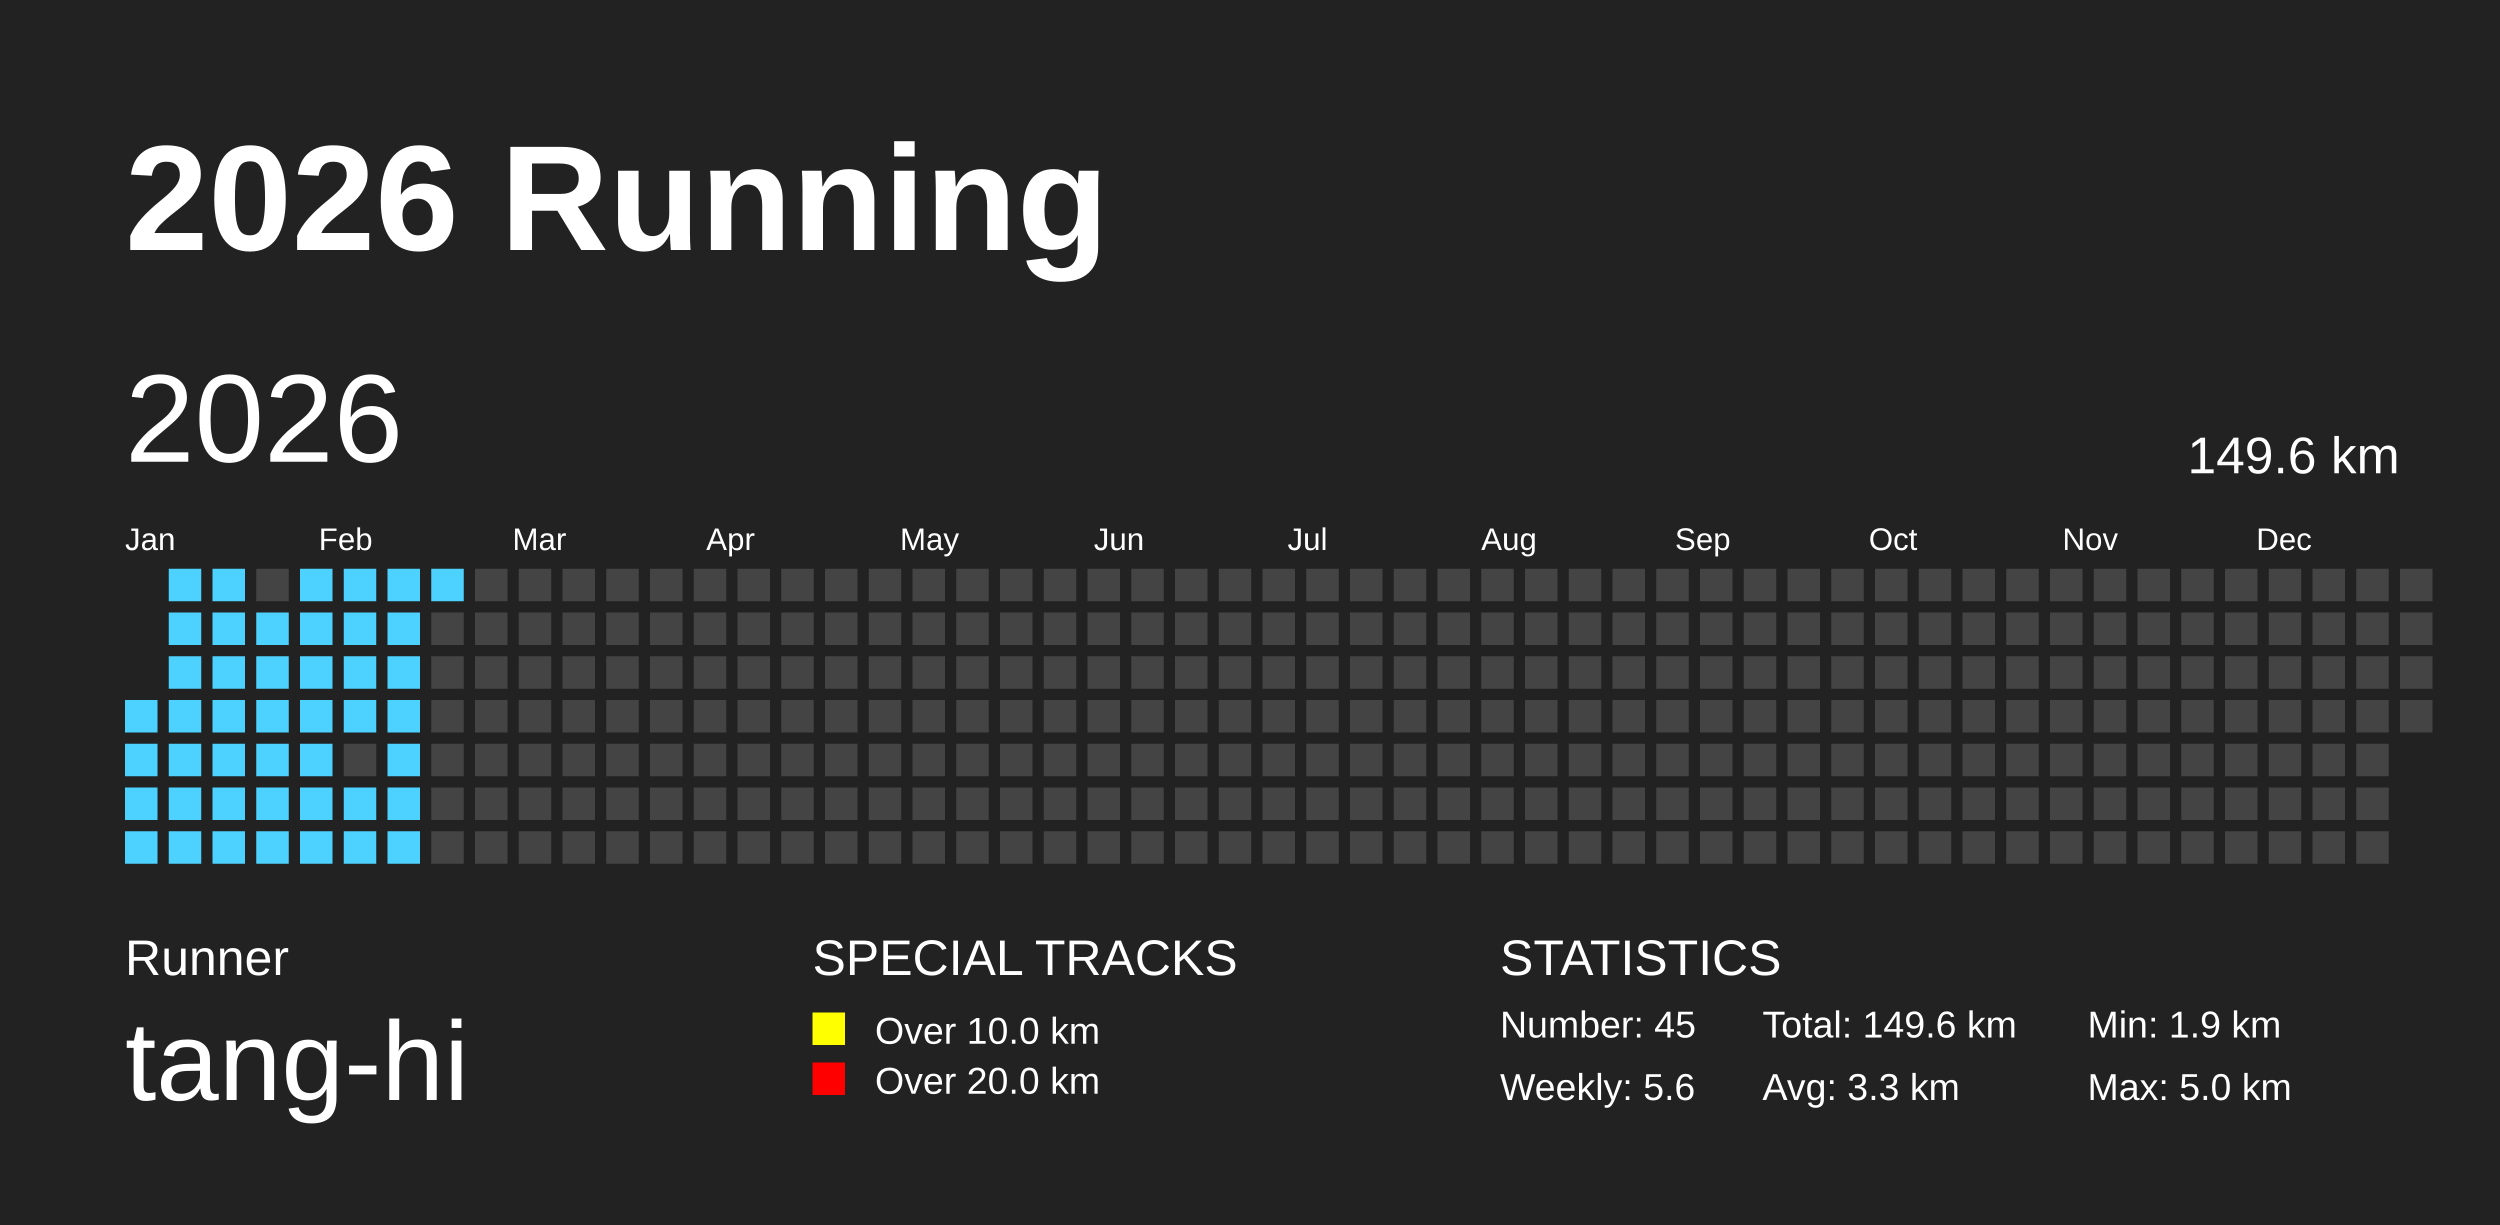
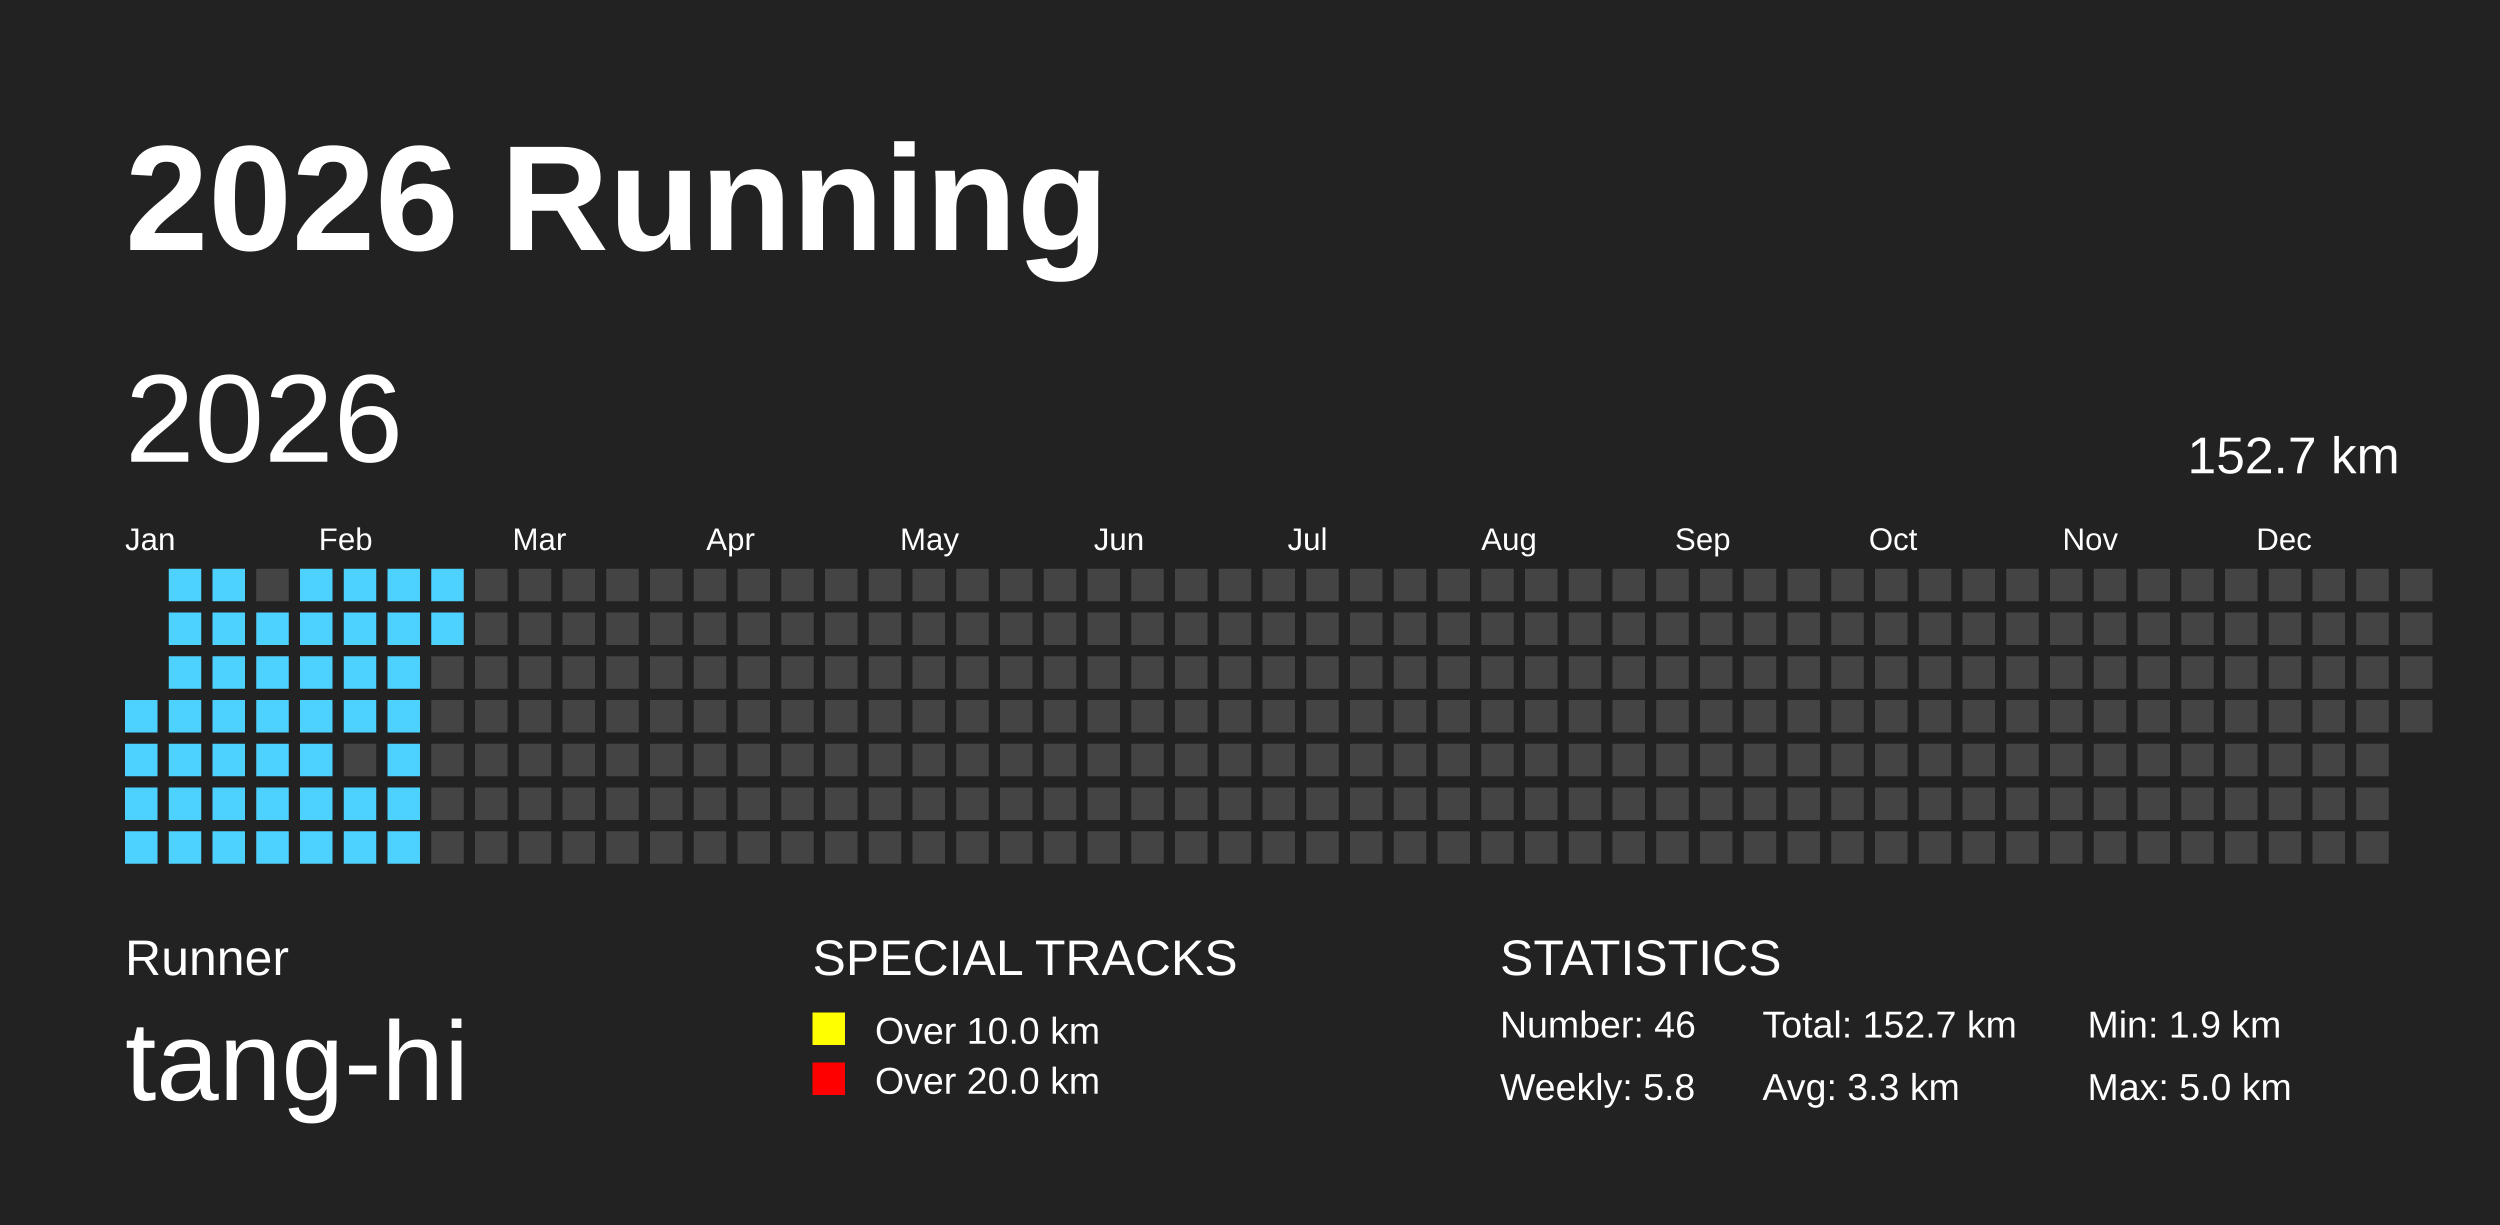
<svg xmlns="http://www.w3.org/2000/svg" baseProfile="full" height="98mm" version="1.1" viewBox="0,0,200,98" width="200mm">
  <defs />
  <rect fill="#222222" height="98" width="200" x="0" y="0" />
  <text fill="#FFFFFF" style="font-size:12px; font-family:Arial; font-weight:bold;" x="10" y="20">2026 Running</text>
  <text fill="#FFFFFF" style="font-size:4px; font-family:Arial" x="10" y="78">Runner</text>
  <text fill="#FFFFFF" style="font-size:9px; font-family:Arial" x="10" y="88">tang-hi</text>
  <text fill="#FFFFFF" style="font-size:4px; font-family:Arial" x="65" y="78">SPECIAL TRACKS</text>
  <rect fill="yellow" height="2.6" width="2.6" x="65" y="81" />
  <text fill="#FFFFFF" style="font-size:3px; font-family:Arial" x="70" y="83.5">Over 10.0 km</text>
  <rect fill="red" height="2.6" width="2.6" x="65" y="85" />
  <text fill="#FFFFFF" style="font-size:3px; font-family:Arial" x="70" y="87.5">Over 20.0 km</text>
  <text fill="#FFFFFF" style="font-size:4px; font-family:Arial" x="120" y="78">STATISTICS</text>
-   <text fill="#FFFFFF" style="font-size:3px; font-family:Arial" x="120" y="83">Number: 45</text>
-   <text fill="#FFFFFF" style="font-size:3px; font-family:Arial" x="120" y="88">Weekly: 5.6</text>
-   <text fill="#FFFFFF" style="font-size:3px; font-family:Arial" x="141" y="83">Total: 149.6 km</text>
+   <text fill="#FFFFFF" style="font-size:3px; font-family:Arial" x="120" y="83">Number: 46</text>
+   <text fill="#FFFFFF" style="font-size:3px; font-family:Arial" x="120" y="88">Weekly: 5.8</text>
+   <text fill="#FFFFFF" style="font-size:3px; font-family:Arial" x="141" y="83">Total: 152.7 km</text>
  <text fill="#FFFFFF" style="font-size:3px; font-family:Arial" x="141" y="88">Avg: 3.3 km</text>
  <text fill="#FFFFFF" style="font-size:3px; font-family:Arial" x="167" y="83">Min: 1.9 km</text>
  <text fill="#FFFFFF" style="font-size:3px; font-family:Arial" x="167" y="88">Max: 5.0 km</text>
  <text dominant-baseline="hanging" fill="#FFFFFF" style="font-size:10.0px; font-family:Arial;" x="10" y="30">2026</text>
-   <text dominant-baseline="hanging" fill="#FFFFFF" style="font-size:4.125px; font-family:Arial;" x="175" y="35">149.6 km</text>
+   <text dominant-baseline="hanging" fill="#FFFFFF" style="font-size:4.125px; font-family:Arial;" x="175" y="35">152.7 km</text>
  <text fill="#FFFFFF" style="font-size:2.5px; font-family:Arial" x="10.0" y="44">Jan</text>
  <text fill="#FFFFFF" style="font-size:2.5px; font-family:Arial" x="25.5" y="44">Feb</text>
  <text fill="#FFFFFF" style="font-size:2.5px; font-family:Arial" x="41.0" y="44">Mar</text>
  <text fill="#FFFFFF" style="font-size:2.5px; font-family:Arial" x="56.5" y="44">Apr</text>
  <text fill="#FFFFFF" style="font-size:2.5px; font-family:Arial" x="72.0" y="44">May</text>
  <text fill="#FFFFFF" style="font-size:2.5px; font-family:Arial" x="87.5" y="44">Jun</text>
  <text fill="#FFFFFF" style="font-size:2.5px; font-family:Arial" x="103.0" y="44">Jul</text>
  <text fill="#FFFFFF" style="font-size:2.5px; font-family:Arial" x="118.5" y="44">Aug</text>
  <text fill="#FFFFFF" style="font-size:2.5px; font-family:Arial" x="134.0" y="44">Sep</text>
  <text fill="#FFFFFF" style="font-size:2.5px; font-family:Arial" x="149.5" y="44">Oct</text>
  <text fill="#FFFFFF" style="font-size:2.5px; font-family:Arial" x="165.0" y="44">Nov</text>
  <text fill="#FFFFFF" style="font-size:2.5px; font-family:Arial" x="180.5" y="44">Dec</text>
  <rect fill="#4DD2FF" height="2.6" width="2.6" x="10.0" y="56.0" />
  <rect fill="#4DD2FF" height="2.6" width="2.6" x="10.0" y="59.5" />
  <rect fill="#4DD2FF" height="2.6" width="2.6" x="10.0" y="63.0" />
  <rect fill="#4DD2FF" height="2.6" width="2.6" x="10.0" y="66.5" />
  <rect fill="#4DD2FF" height="2.6" width="2.6" x="13.5" y="45.5" />
  <rect fill="#4DD2FF" height="2.6" width="2.6" x="13.5" y="49.0" />
  <rect fill="#4DD2FF" height="2.6" width="2.6" x="13.5" y="52.5" />
  <rect fill="#4DD2FF" height="2.6" width="2.6" x="13.5" y="56.0" />
  <rect fill="#4DD2FF" height="2.6" width="2.6" x="13.5" y="59.5" />
  <rect fill="#4DD2FF" height="2.6" width="2.6" x="13.5" y="63.0" />
  <rect fill="#4DD2FF" height="2.6" width="2.6" x="13.5" y="66.5" />
  <rect fill="#4DD2FF" height="2.6" width="2.6" x="17.0" y="45.5" />
  <rect fill="#4DD2FF" height="2.6" width="2.6" x="17.0" y="49.0" />
  <rect fill="#4DD2FF" height="2.6" width="2.6" x="17.0" y="52.5" />
  <rect fill="#4DD2FF" height="2.6" width="2.6" x="17.0" y="56.0" />
  <rect fill="#4DD2FF" height="2.6" width="2.6" x="17.0" y="59.5" />
  <rect fill="#4DD2FF" height="2.6" width="2.6" x="17.0" y="63.0" />
  <rect fill="#4DD2FF" height="2.6" width="2.6" x="17.0" y="66.5" />
  <rect fill="#444444" height="2.6" width="2.6" x="20.5" y="45.5" />
  <rect fill="#4DD2FF" height="2.6" width="2.6" x="20.5" y="49.0" />
  <rect fill="#4DD2FF" height="2.6" width="2.6" x="20.5" y="52.5" />
  <rect fill="#4DD2FF" height="2.6" width="2.6" x="20.5" y="56.0" />
  <rect fill="#4DD2FF" height="2.6" width="2.6" x="20.5" y="59.5" />
  <rect fill="#4DD2FF" height="2.6" width="2.6" x="20.5" y="63.0" />
  <rect fill="#4DD2FF" height="2.6" width="2.6" x="20.5" y="66.5" />
  <rect fill="#4DD2FF" height="2.6" width="2.6" x="24.0" y="45.5" />
  <rect fill="#4DD2FF" height="2.6" width="2.6" x="24.0" y="49.0" />
  <rect fill="#4DD2FF" height="2.6" width="2.6" x="24.0" y="52.5" />
  <rect fill="#4DD2FF" height="2.6" width="2.6" x="24.0" y="56.0" />
  <rect fill="#4DD2FF" height="2.6" width="2.6" x="24.0" y="59.5" />
  <rect fill="#4DD2FF" height="2.6" width="2.6" x="24.0" y="63.0" />
  <rect fill="#4DD2FF" height="2.6" width="2.6" x="24.0" y="66.5" />
  <rect fill="#4DD2FF" height="2.6" width="2.6" x="27.5" y="45.5" />
  <rect fill="#4DD2FF" height="2.6" width="2.6" x="27.5" y="49.0" />
  <rect fill="#4DD2FF" height="2.6" width="2.6" x="27.5" y="52.5" />
  <rect fill="#4DD2FF" height="2.6" width="2.6" x="27.5" y="56.0" />
  <rect fill="#444444" height="2.6" width="2.6" x="27.5" y="59.5" />
  <rect fill="#4DD2FF" height="2.6" width="2.6" x="27.5" y="63.0" />
  <rect fill="#4DD2FF" height="2.6" width="2.6" x="27.5" y="66.5" />
  <rect fill="#4DD2FF" height="2.6" width="2.6" x="31.0" y="45.5" />
  <rect fill="#4DD2FF" height="2.6" width="2.6" x="31.0" y="49.0" />
  <rect fill="#4DD2FF" height="2.6" width="2.6" x="31.0" y="52.5" />
  <rect fill="#4DD2FF" height="2.6" width="2.6" x="31.0" y="56.0" />
  <rect fill="#4DD2FF" height="2.6" width="2.6" x="31.0" y="59.5" />
  <rect fill="#4DD2FF" height="2.6" width="2.6" x="31.0" y="63.0" />
  <rect fill="#4DD2FF" height="2.6" width="2.6" x="31.0" y="66.5" />
  <rect fill="#4DD2FF" height="2.6" width="2.6" x="34.5" y="45.5" />
-   <rect fill="#444444" height="2.6" width="2.6" x="34.5" y="49.0" />
+   <rect fill="#4DD2FF" height="2.6" width="2.6" x="34.5" y="49.0" />
  <rect fill="#444444" height="2.6" width="2.6" x="34.5" y="52.5" />
  <rect fill="#444444" height="2.6" width="2.6" x="34.5" y="56.0" />
  <rect fill="#444444" height="2.6" width="2.6" x="34.5" y="59.5" />
  <rect fill="#444444" height="2.6" width="2.6" x="34.5" y="63.0" />
  <rect fill="#444444" height="2.6" width="2.6" x="34.5" y="66.5" />
  <rect fill="#444444" height="2.6" width="2.6" x="38.0" y="45.5" />
  <rect fill="#444444" height="2.6" width="2.6" x="38.0" y="49.0" />
  <rect fill="#444444" height="2.6" width="2.6" x="38.0" y="52.5" />
  <rect fill="#444444" height="2.6" width="2.6" x="38.0" y="56.0" />
  <rect fill="#444444" height="2.6" width="2.6" x="38.0" y="59.5" />
  <rect fill="#444444" height="2.6" width="2.6" x="38.0" y="63.0" />
  <rect fill="#444444" height="2.6" width="2.6" x="38.0" y="66.5" />
  <rect fill="#444444" height="2.6" width="2.6" x="41.5" y="45.5" />
  <rect fill="#444444" height="2.6" width="2.6" x="41.5" y="49.0" />
  <rect fill="#444444" height="2.6" width="2.6" x="41.5" y="52.5" />
  <rect fill="#444444" height="2.6" width="2.6" x="41.5" y="56.0" />
  <rect fill="#444444" height="2.6" width="2.6" x="41.5" y="59.5" />
  <rect fill="#444444" height="2.6" width="2.6" x="41.5" y="63.0" />
  <rect fill="#444444" height="2.6" width="2.6" x="41.5" y="66.5" />
  <rect fill="#444444" height="2.6" width="2.6" x="45.0" y="45.5" />
  <rect fill="#444444" height="2.6" width="2.6" x="45.0" y="49.0" />
  <rect fill="#444444" height="2.6" width="2.6" x="45.0" y="52.5" />
  <rect fill="#444444" height="2.6" width="2.6" x="45.0" y="56.0" />
  <rect fill="#444444" height="2.6" width="2.6" x="45.0" y="59.5" />
  <rect fill="#444444" height="2.6" width="2.6" x="45.0" y="63.0" />
  <rect fill="#444444" height="2.6" width="2.6" x="45.0" y="66.5" />
  <rect fill="#444444" height="2.6" width="2.6" x="48.5" y="45.5" />
  <rect fill="#444444" height="2.6" width="2.6" x="48.5" y="49.0" />
  <rect fill="#444444" height="2.6" width="2.6" x="48.5" y="52.5" />
  <rect fill="#444444" height="2.6" width="2.6" x="48.5" y="56.0" />
  <rect fill="#444444" height="2.6" width="2.6" x="48.5" y="59.5" />
  <rect fill="#444444" height="2.6" width="2.6" x="48.5" y="63.0" />
  <rect fill="#444444" height="2.6" width="2.6" x="48.5" y="66.5" />
  <rect fill="#444444" height="2.6" width="2.6" x="52.0" y="45.5" />
  <rect fill="#444444" height="2.6" width="2.6" x="52.0" y="49.0" />
  <rect fill="#444444" height="2.6" width="2.6" x="52.0" y="52.5" />
  <rect fill="#444444" height="2.6" width="2.6" x="52.0" y="56.0" />
  <rect fill="#444444" height="2.6" width="2.6" x="52.0" y="59.5" />
  <rect fill="#444444" height="2.6" width="2.6" x="52.0" y="63.0" />
  <rect fill="#444444" height="2.6" width="2.6" x="52.0" y="66.5" />
  <rect fill="#444444" height="2.6" width="2.6" x="55.5" y="45.5" />
  <rect fill="#444444" height="2.6" width="2.6" x="55.5" y="49.0" />
  <rect fill="#444444" height="2.6" width="2.6" x="55.5" y="52.5" />
  <rect fill="#444444" height="2.6" width="2.6" x="55.5" y="56.0" />
  <rect fill="#444444" height="2.6" width="2.6" x="55.5" y="59.5" />
  <rect fill="#444444" height="2.6" width="2.6" x="55.5" y="63.0" />
  <rect fill="#444444" height="2.6" width="2.6" x="55.5" y="66.5" />
  <rect fill="#444444" height="2.6" width="2.6" x="59.0" y="45.5" />
  <rect fill="#444444" height="2.6" width="2.6" x="59.0" y="49.0" />
  <rect fill="#444444" height="2.6" width="2.6" x="59.0" y="52.5" />
  <rect fill="#444444" height="2.6" width="2.6" x="59.0" y="56.0" />
  <rect fill="#444444" height="2.6" width="2.6" x="59.0" y="59.5" />
  <rect fill="#444444" height="2.6" width="2.6" x="59.0" y="63.0" />
  <rect fill="#444444" height="2.6" width="2.6" x="59.0" y="66.5" />
  <rect fill="#444444" height="2.6" width="2.6" x="62.5" y="45.5" />
  <rect fill="#444444" height="2.6" width="2.6" x="62.5" y="49.0" />
  <rect fill="#444444" height="2.6" width="2.6" x="62.5" y="52.5" />
  <rect fill="#444444" height="2.6" width="2.6" x="62.5" y="56.0" />
  <rect fill="#444444" height="2.6" width="2.6" x="62.5" y="59.5" />
  <rect fill="#444444" height="2.6" width="2.6" x="62.5" y="63.0" />
  <rect fill="#444444" height="2.6" width="2.6" x="62.5" y="66.5" />
  <rect fill="#444444" height="2.6" width="2.6" x="66.0" y="45.5" />
  <rect fill="#444444" height="2.6" width="2.6" x="66.0" y="49.0" />
  <rect fill="#444444" height="2.6" width="2.6" x="66.0" y="52.5" />
  <rect fill="#444444" height="2.6" width="2.6" x="66.0" y="56.0" />
  <rect fill="#444444" height="2.6" width="2.6" x="66.0" y="59.5" />
  <rect fill="#444444" height="2.6" width="2.6" x="66.0" y="63.0" />
  <rect fill="#444444" height="2.6" width="2.6" x="66.0" y="66.5" />
  <rect fill="#444444" height="2.6" width="2.6" x="69.5" y="45.5" />
  <rect fill="#444444" height="2.6" width="2.6" x="69.5" y="49.0" />
  <rect fill="#444444" height="2.6" width="2.6" x="69.5" y="52.5" />
  <rect fill="#444444" height="2.6" width="2.6" x="69.5" y="56.0" />
  <rect fill="#444444" height="2.6" width="2.6" x="69.5" y="59.5" />
  <rect fill="#444444" height="2.6" width="2.6" x="69.5" y="63.0" />
  <rect fill="#444444" height="2.6" width="2.6" x="69.5" y="66.5" />
  <rect fill="#444444" height="2.6" width="2.6" x="73.0" y="45.5" />
  <rect fill="#444444" height="2.6" width="2.6" x="73.0" y="49.0" />
  <rect fill="#444444" height="2.6" width="2.6" x="73.0" y="52.5" />
  <rect fill="#444444" height="2.6" width="2.6" x="73.0" y="56.0" />
  <rect fill="#444444" height="2.6" width="2.6" x="73.0" y="59.5" />
  <rect fill="#444444" height="2.6" width="2.6" x="73.0" y="63.0" />
  <rect fill="#444444" height="2.6" width="2.6" x="73.0" y="66.5" />
  <rect fill="#444444" height="2.6" width="2.6" x="76.5" y="45.5" />
  <rect fill="#444444" height="2.6" width="2.6" x="76.5" y="49.0" />
  <rect fill="#444444" height="2.6" width="2.6" x="76.5" y="52.5" />
  <rect fill="#444444" height="2.6" width="2.6" x="76.5" y="56.0" />
  <rect fill="#444444" height="2.6" width="2.6" x="76.5" y="59.5" />
  <rect fill="#444444" height="2.6" width="2.6" x="76.5" y="63.0" />
  <rect fill="#444444" height="2.6" width="2.6" x="76.5" y="66.5" />
  <rect fill="#444444" height="2.6" width="2.6" x="80.0" y="45.5" />
  <rect fill="#444444" height="2.6" width="2.6" x="80.0" y="49.0" />
  <rect fill="#444444" height="2.6" width="2.6" x="80.0" y="52.5" />
  <rect fill="#444444" height="2.6" width="2.6" x="80.0" y="56.0" />
  <rect fill="#444444" height="2.6" width="2.6" x="80.0" y="59.5" />
  <rect fill="#444444" height="2.6" width="2.6" x="80.0" y="63.0" />
  <rect fill="#444444" height="2.6" width="2.6" x="80.0" y="66.5" />
  <rect fill="#444444" height="2.6" width="2.6" x="83.5" y="45.5" />
  <rect fill="#444444" height="2.6" width="2.6" x="83.5" y="49.0" />
  <rect fill="#444444" height="2.6" width="2.6" x="83.5" y="52.5" />
  <rect fill="#444444" height="2.6" width="2.6" x="83.5" y="56.0" />
  <rect fill="#444444" height="2.6" width="2.6" x="83.5" y="59.5" />
  <rect fill="#444444" height="2.6" width="2.6" x="83.5" y="63.0" />
  <rect fill="#444444" height="2.6" width="2.6" x="83.5" y="66.5" />
  <rect fill="#444444" height="2.6" width="2.6" x="87.0" y="45.5" />
  <rect fill="#444444" height="2.6" width="2.6" x="87.0" y="49.0" />
  <rect fill="#444444" height="2.6" width="2.6" x="87.0" y="52.5" />
  <rect fill="#444444" height="2.6" width="2.6" x="87.0" y="56.0" />
  <rect fill="#444444" height="2.6" width="2.6" x="87.0" y="59.5" />
  <rect fill="#444444" height="2.6" width="2.6" x="87.0" y="63.0" />
  <rect fill="#444444" height="2.6" width="2.6" x="87.0" y="66.5" />
  <rect fill="#444444" height="2.6" width="2.6" x="90.5" y="45.5" />
  <rect fill="#444444" height="2.6" width="2.6" x="90.5" y="49.0" />
  <rect fill="#444444" height="2.6" width="2.6" x="90.5" y="52.5" />
  <rect fill="#444444" height="2.6" width="2.6" x="90.5" y="56.0" />
  <rect fill="#444444" height="2.6" width="2.6" x="90.5" y="59.5" />
  <rect fill="#444444" height="2.6" width="2.6" x="90.5" y="63.0" />
  <rect fill="#444444" height="2.6" width="2.6" x="90.5" y="66.5" />
  <rect fill="#444444" height="2.6" width="2.6" x="94.0" y="45.5" />
  <rect fill="#444444" height="2.6" width="2.6" x="94.0" y="49.0" />
  <rect fill="#444444" height="2.6" width="2.6" x="94.0" y="52.5" />
  <rect fill="#444444" height="2.6" width="2.6" x="94.0" y="56.0" />
  <rect fill="#444444" height="2.6" width="2.6" x="94.0" y="59.5" />
  <rect fill="#444444" height="2.6" width="2.6" x="94.0" y="63.0" />
  <rect fill="#444444" height="2.6" width="2.6" x="94.0" y="66.5" />
  <rect fill="#444444" height="2.6" width="2.6" x="97.5" y="45.5" />
  <rect fill="#444444" height="2.6" width="2.6" x="97.5" y="49.0" />
  <rect fill="#444444" height="2.6" width="2.6" x="97.5" y="52.5" />
  <rect fill="#444444" height="2.6" width="2.6" x="97.5" y="56.0" />
  <rect fill="#444444" height="2.6" width="2.6" x="97.5" y="59.5" />
  <rect fill="#444444" height="2.6" width="2.6" x="97.5" y="63.0" />
  <rect fill="#444444" height="2.6" width="2.6" x="97.5" y="66.5" />
  <rect fill="#444444" height="2.6" width="2.6" x="101.0" y="45.5" />
  <rect fill="#444444" height="2.6" width="2.6" x="101.0" y="49.0" />
  <rect fill="#444444" height="2.6" width="2.6" x="101.0" y="52.5" />
  <rect fill="#444444" height="2.6" width="2.6" x="101.0" y="56.0" />
  <rect fill="#444444" height="2.6" width="2.6" x="101.0" y="59.5" />
  <rect fill="#444444" height="2.6" width="2.6" x="101.0" y="63.0" />
  <rect fill="#444444" height="2.6" width="2.6" x="101.0" y="66.5" />
  <rect fill="#444444" height="2.6" width="2.6" x="104.5" y="45.5" />
  <rect fill="#444444" height="2.6" width="2.6" x="104.5" y="49.0" />
  <rect fill="#444444" height="2.6" width="2.6" x="104.5" y="52.5" />
  <rect fill="#444444" height="2.6" width="2.6" x="104.5" y="56.0" />
  <rect fill="#444444" height="2.6" width="2.6" x="104.5" y="59.5" />
  <rect fill="#444444" height="2.6" width="2.6" x="104.5" y="63.0" />
  <rect fill="#444444" height="2.6" width="2.6" x="104.5" y="66.5" />
  <rect fill="#444444" height="2.6" width="2.6" x="108.0" y="45.5" />
  <rect fill="#444444" height="2.6" width="2.6" x="108.0" y="49.0" />
  <rect fill="#444444" height="2.6" width="2.6" x="108.0" y="52.5" />
  <rect fill="#444444" height="2.6" width="2.6" x="108.0" y="56.0" />
  <rect fill="#444444" height="2.6" width="2.6" x="108.0" y="59.5" />
  <rect fill="#444444" height="2.6" width="2.6" x="108.0" y="63.0" />
  <rect fill="#444444" height="2.6" width="2.6" x="108.0" y="66.5" />
  <rect fill="#444444" height="2.6" width="2.6" x="111.5" y="45.5" />
  <rect fill="#444444" height="2.6" width="2.6" x="111.5" y="49.0" />
  <rect fill="#444444" height="2.6" width="2.6" x="111.5" y="52.5" />
  <rect fill="#444444" height="2.6" width="2.6" x="111.5" y="56.0" />
  <rect fill="#444444" height="2.6" width="2.6" x="111.5" y="59.5" />
  <rect fill="#444444" height="2.6" width="2.6" x="111.5" y="63.0" />
  <rect fill="#444444" height="2.6" width="2.6" x="111.5" y="66.5" />
  <rect fill="#444444" height="2.6" width="2.6" x="115.0" y="45.5" />
  <rect fill="#444444" height="2.6" width="2.6" x="115.0" y="49.0" />
  <rect fill="#444444" height="2.6" width="2.6" x="115.0" y="52.5" />
  <rect fill="#444444" height="2.6" width="2.6" x="115.0" y="56.0" />
  <rect fill="#444444" height="2.6" width="2.6" x="115.0" y="59.5" />
  <rect fill="#444444" height="2.6" width="2.6" x="115.0" y="63.0" />
  <rect fill="#444444" height="2.6" width="2.6" x="115.0" y="66.5" />
  <rect fill="#444444" height="2.6" width="2.6" x="118.5" y="45.5" />
  <rect fill="#444444" height="2.6" width="2.6" x="118.5" y="49.0" />
  <rect fill="#444444" height="2.6" width="2.6" x="118.5" y="52.5" />
  <rect fill="#444444" height="2.6" width="2.6" x="118.5" y="56.0" />
  <rect fill="#444444" height="2.6" width="2.6" x="118.5" y="59.5" />
  <rect fill="#444444" height="2.6" width="2.6" x="118.5" y="63.0" />
  <rect fill="#444444" height="2.6" width="2.6" x="118.5" y="66.5" />
  <rect fill="#444444" height="2.6" width="2.6" x="122.0" y="45.5" />
  <rect fill="#444444" height="2.6" width="2.6" x="122.0" y="49.0" />
  <rect fill="#444444" height="2.6" width="2.6" x="122.0" y="52.5" />
  <rect fill="#444444" height="2.6" width="2.6" x="122.0" y="56.0" />
  <rect fill="#444444" height="2.6" width="2.6" x="122.0" y="59.5" />
  <rect fill="#444444" height="2.6" width="2.6" x="122.0" y="63.0" />
  <rect fill="#444444" height="2.6" width="2.6" x="122.0" y="66.5" />
  <rect fill="#444444" height="2.6" width="2.6" x="125.5" y="45.5" />
  <rect fill="#444444" height="2.6" width="2.6" x="125.5" y="49.0" />
  <rect fill="#444444" height="2.6" width="2.6" x="125.5" y="52.5" />
  <rect fill="#444444" height="2.6" width="2.6" x="125.5" y="56.0" />
  <rect fill="#444444" height="2.6" width="2.6" x="125.5" y="59.5" />
  <rect fill="#444444" height="2.6" width="2.6" x="125.5" y="63.0" />
  <rect fill="#444444" height="2.6" width="2.6" x="125.5" y="66.5" />
  <rect fill="#444444" height="2.6" width="2.6" x="129.0" y="45.5" />
  <rect fill="#444444" height="2.6" width="2.6" x="129.0" y="49.0" />
  <rect fill="#444444" height="2.6" width="2.6" x="129.0" y="52.5" />
  <rect fill="#444444" height="2.6" width="2.6" x="129.0" y="56.0" />
  <rect fill="#444444" height="2.6" width="2.6" x="129.0" y="59.5" />
  <rect fill="#444444" height="2.6" width="2.6" x="129.0" y="63.0" />
  <rect fill="#444444" height="2.6" width="2.6" x="129.0" y="66.5" />
  <rect fill="#444444" height="2.6" width="2.6" x="132.5" y="45.5" />
  <rect fill="#444444" height="2.6" width="2.6" x="132.5" y="49.0" />
  <rect fill="#444444" height="2.6" width="2.6" x="132.5" y="52.5" />
  <rect fill="#444444" height="2.6" width="2.6" x="132.5" y="56.0" />
  <rect fill="#444444" height="2.6" width="2.6" x="132.5" y="59.5" />
  <rect fill="#444444" height="2.6" width="2.6" x="132.5" y="63.0" />
  <rect fill="#444444" height="2.6" width="2.6" x="132.5" y="66.5" />
  <rect fill="#444444" height="2.6" width="2.6" x="136.0" y="45.5" />
  <rect fill="#444444" height="2.6" width="2.6" x="136.0" y="49.0" />
  <rect fill="#444444" height="2.6" width="2.6" x="136.0" y="52.5" />
  <rect fill="#444444" height="2.6" width="2.6" x="136.0" y="56.0" />
  <rect fill="#444444" height="2.6" width="2.6" x="136.0" y="59.5" />
  <rect fill="#444444" height="2.6" width="2.6" x="136.0" y="63.0" />
  <rect fill="#444444" height="2.6" width="2.6" x="136.0" y="66.5" />
  <rect fill="#444444" height="2.6" width="2.6" x="139.5" y="45.5" />
  <rect fill="#444444" height="2.6" width="2.6" x="139.5" y="49.0" />
  <rect fill="#444444" height="2.6" width="2.6" x="139.5" y="52.5" />
  <rect fill="#444444" height="2.6" width="2.6" x="139.5" y="56.0" />
  <rect fill="#444444" height="2.6" width="2.6" x="139.5" y="59.5" />
  <rect fill="#444444" height="2.6" width="2.6" x="139.5" y="63.0" />
  <rect fill="#444444" height="2.6" width="2.6" x="139.5" y="66.5" />
  <rect fill="#444444" height="2.6" width="2.6" x="143.0" y="45.5" />
  <rect fill="#444444" height="2.6" width="2.6" x="143.0" y="49.0" />
  <rect fill="#444444" height="2.6" width="2.6" x="143.0" y="52.5" />
  <rect fill="#444444" height="2.6" width="2.6" x="143.0" y="56.0" />
  <rect fill="#444444" height="2.6" width="2.6" x="143.0" y="59.5" />
  <rect fill="#444444" height="2.6" width="2.6" x="143.0" y="63.0" />
  <rect fill="#444444" height="2.6" width="2.6" x="143.0" y="66.5" />
  <rect fill="#444444" height="2.6" width="2.6" x="146.5" y="45.5" />
  <rect fill="#444444" height="2.6" width="2.6" x="146.5" y="49.0" />
  <rect fill="#444444" height="2.6" width="2.6" x="146.5" y="52.5" />
  <rect fill="#444444" height="2.6" width="2.6" x="146.5" y="56.0" />
  <rect fill="#444444" height="2.6" width="2.6" x="146.5" y="59.5" />
  <rect fill="#444444" height="2.6" width="2.6" x="146.5" y="63.0" />
  <rect fill="#444444" height="2.6" width="2.6" x="146.5" y="66.5" />
  <rect fill="#444444" height="2.6" width="2.6" x="150.0" y="45.5" />
  <rect fill="#444444" height="2.6" width="2.6" x="150.0" y="49.0" />
  <rect fill="#444444" height="2.6" width="2.6" x="150.0" y="52.5" />
  <rect fill="#444444" height="2.6" width="2.6" x="150.0" y="56.0" />
  <rect fill="#444444" height="2.6" width="2.6" x="150.0" y="59.5" />
  <rect fill="#444444" height="2.6" width="2.6" x="150.0" y="63.0" />
  <rect fill="#444444" height="2.6" width="2.6" x="150.0" y="66.5" />
  <rect fill="#444444" height="2.6" width="2.6" x="153.5" y="45.5" />
  <rect fill="#444444" height="2.6" width="2.6" x="153.5" y="49.0" />
  <rect fill="#444444" height="2.6" width="2.6" x="153.5" y="52.5" />
  <rect fill="#444444" height="2.6" width="2.6" x="153.5" y="56.0" />
  <rect fill="#444444" height="2.6" width="2.6" x="153.5" y="59.5" />
  <rect fill="#444444" height="2.6" width="2.6" x="153.5" y="63.0" />
  <rect fill="#444444" height="2.6" width="2.6" x="153.5" y="66.5" />
  <rect fill="#444444" height="2.6" width="2.6" x="157.0" y="45.5" />
  <rect fill="#444444" height="2.6" width="2.6" x="157.0" y="49.0" />
  <rect fill="#444444" height="2.6" width="2.6" x="157.0" y="52.5" />
  <rect fill="#444444" height="2.6" width="2.6" x="157.0" y="56.0" />
  <rect fill="#444444" height="2.6" width="2.6" x="157.0" y="59.5" />
  <rect fill="#444444" height="2.6" width="2.6" x="157.0" y="63.0" />
  <rect fill="#444444" height="2.6" width="2.6" x="157.0" y="66.5" />
  <rect fill="#444444" height="2.6" width="2.6" x="160.5" y="45.5" />
  <rect fill="#444444" height="2.6" width="2.6" x="160.5" y="49.0" />
  <rect fill="#444444" height="2.6" width="2.6" x="160.5" y="52.5" />
  <rect fill="#444444" height="2.6" width="2.6" x="160.5" y="56.0" />
  <rect fill="#444444" height="2.6" width="2.6" x="160.5" y="59.5" />
  <rect fill="#444444" height="2.6" width="2.6" x="160.5" y="63.0" />
  <rect fill="#444444" height="2.6" width="2.6" x="160.5" y="66.5" />
  <rect fill="#444444" height="2.6" width="2.6" x="164.0" y="45.5" />
  <rect fill="#444444" height="2.6" width="2.6" x="164.0" y="49.0" />
  <rect fill="#444444" height="2.6" width="2.6" x="164.0" y="52.5" />
  <rect fill="#444444" height="2.6" width="2.6" x="164.0" y="56.0" />
  <rect fill="#444444" height="2.6" width="2.6" x="164.0" y="59.5" />
  <rect fill="#444444" height="2.6" width="2.6" x="164.0" y="63.0" />
  <rect fill="#444444" height="2.6" width="2.6" x="164.0" y="66.5" />
  <rect fill="#444444" height="2.6" width="2.6" x="167.5" y="45.5" />
  <rect fill="#444444" height="2.6" width="2.6" x="167.5" y="49.0" />
  <rect fill="#444444" height="2.6" width="2.6" x="167.5" y="52.5" />
  <rect fill="#444444" height="2.6" width="2.6" x="167.5" y="56.0" />
  <rect fill="#444444" height="2.6" width="2.6" x="167.5" y="59.5" />
  <rect fill="#444444" height="2.6" width="2.6" x="167.5" y="63.0" />
  <rect fill="#444444" height="2.6" width="2.6" x="167.5" y="66.5" />
  <rect fill="#444444" height="2.6" width="2.6" x="171.0" y="45.5" />
  <rect fill="#444444" height="2.6" width="2.6" x="171.0" y="49.0" />
  <rect fill="#444444" height="2.6" width="2.6" x="171.0" y="52.5" />
  <rect fill="#444444" height="2.6" width="2.6" x="171.0" y="56.0" />
  <rect fill="#444444" height="2.6" width="2.6" x="171.0" y="59.5" />
  <rect fill="#444444" height="2.6" width="2.6" x="171.0" y="63.0" />
  <rect fill="#444444" height="2.6" width="2.6" x="171.0" y="66.5" />
  <rect fill="#444444" height="2.6" width="2.6" x="174.5" y="45.5" />
  <rect fill="#444444" height="2.6" width="2.6" x="174.5" y="49.0" />
  <rect fill="#444444" height="2.6" width="2.6" x="174.5" y="52.5" />
  <rect fill="#444444" height="2.6" width="2.6" x="174.5" y="56.0" />
  <rect fill="#444444" height="2.6" width="2.6" x="174.5" y="59.5" />
  <rect fill="#444444" height="2.6" width="2.6" x="174.5" y="63.0" />
  <rect fill="#444444" height="2.6" width="2.6" x="174.5" y="66.5" />
  <rect fill="#444444" height="2.6" width="2.6" x="178.0" y="45.5" />
  <rect fill="#444444" height="2.6" width="2.6" x="178.0" y="49.0" />
  <rect fill="#444444" height="2.6" width="2.6" x="178.0" y="52.5" />
  <rect fill="#444444" height="2.6" width="2.6" x="178.0" y="56.0" />
  <rect fill="#444444" height="2.6" width="2.6" x="178.0" y="59.5" />
  <rect fill="#444444" height="2.6" width="2.6" x="178.0" y="63.0" />
  <rect fill="#444444" height="2.6" width="2.6" x="178.0" y="66.5" />
  <rect fill="#444444" height="2.6" width="2.6" x="181.5" y="45.5" />
  <rect fill="#444444" height="2.6" width="2.6" x="181.5" y="49.0" />
  <rect fill="#444444" height="2.6" width="2.6" x="181.5" y="52.5" />
  <rect fill="#444444" height="2.6" width="2.6" x="181.5" y="56.0" />
  <rect fill="#444444" height="2.6" width="2.6" x="181.5" y="59.5" />
  <rect fill="#444444" height="2.6" width="2.6" x="181.5" y="63.0" />
  <rect fill="#444444" height="2.6" width="2.6" x="181.5" y="66.5" />
  <rect fill="#444444" height="2.6" width="2.6" x="185.0" y="45.5" />
  <rect fill="#444444" height="2.6" width="2.6" x="185.0" y="49.0" />
  <rect fill="#444444" height="2.6" width="2.6" x="185.0" y="52.5" />
  <rect fill="#444444" height="2.6" width="2.6" x="185.0" y="56.0" />
  <rect fill="#444444" height="2.6" width="2.6" x="185.0" y="59.5" />
  <rect fill="#444444" height="2.6" width="2.6" x="185.0" y="63.0" />
  <rect fill="#444444" height="2.6" width="2.6" x="185.0" y="66.5" />
  <rect fill="#444444" height="2.6" width="2.6" x="188.5" y="45.5" />
  <rect fill="#444444" height="2.6" width="2.6" x="188.5" y="49.0" />
  <rect fill="#444444" height="2.6" width="2.6" x="188.5" y="52.5" />
  <rect fill="#444444" height="2.6" width="2.6" x="188.5" y="56.0" />
  <rect fill="#444444" height="2.6" width="2.6" x="188.5" y="59.5" />
  <rect fill="#444444" height="2.6" width="2.6" x="188.5" y="63.0" />
  <rect fill="#444444" height="2.6" width="2.6" x="188.5" y="66.5" />
  <rect fill="#444444" height="2.6" width="2.6" x="192.0" y="45.5" />
  <rect fill="#444444" height="2.6" width="2.6" x="192.0" y="49.0" />
  <rect fill="#444444" height="2.6" width="2.6" x="192.0" y="52.5" />
  <rect fill="#444444" height="2.6" width="2.6" x="192.0" y="56.0" />
</svg>
